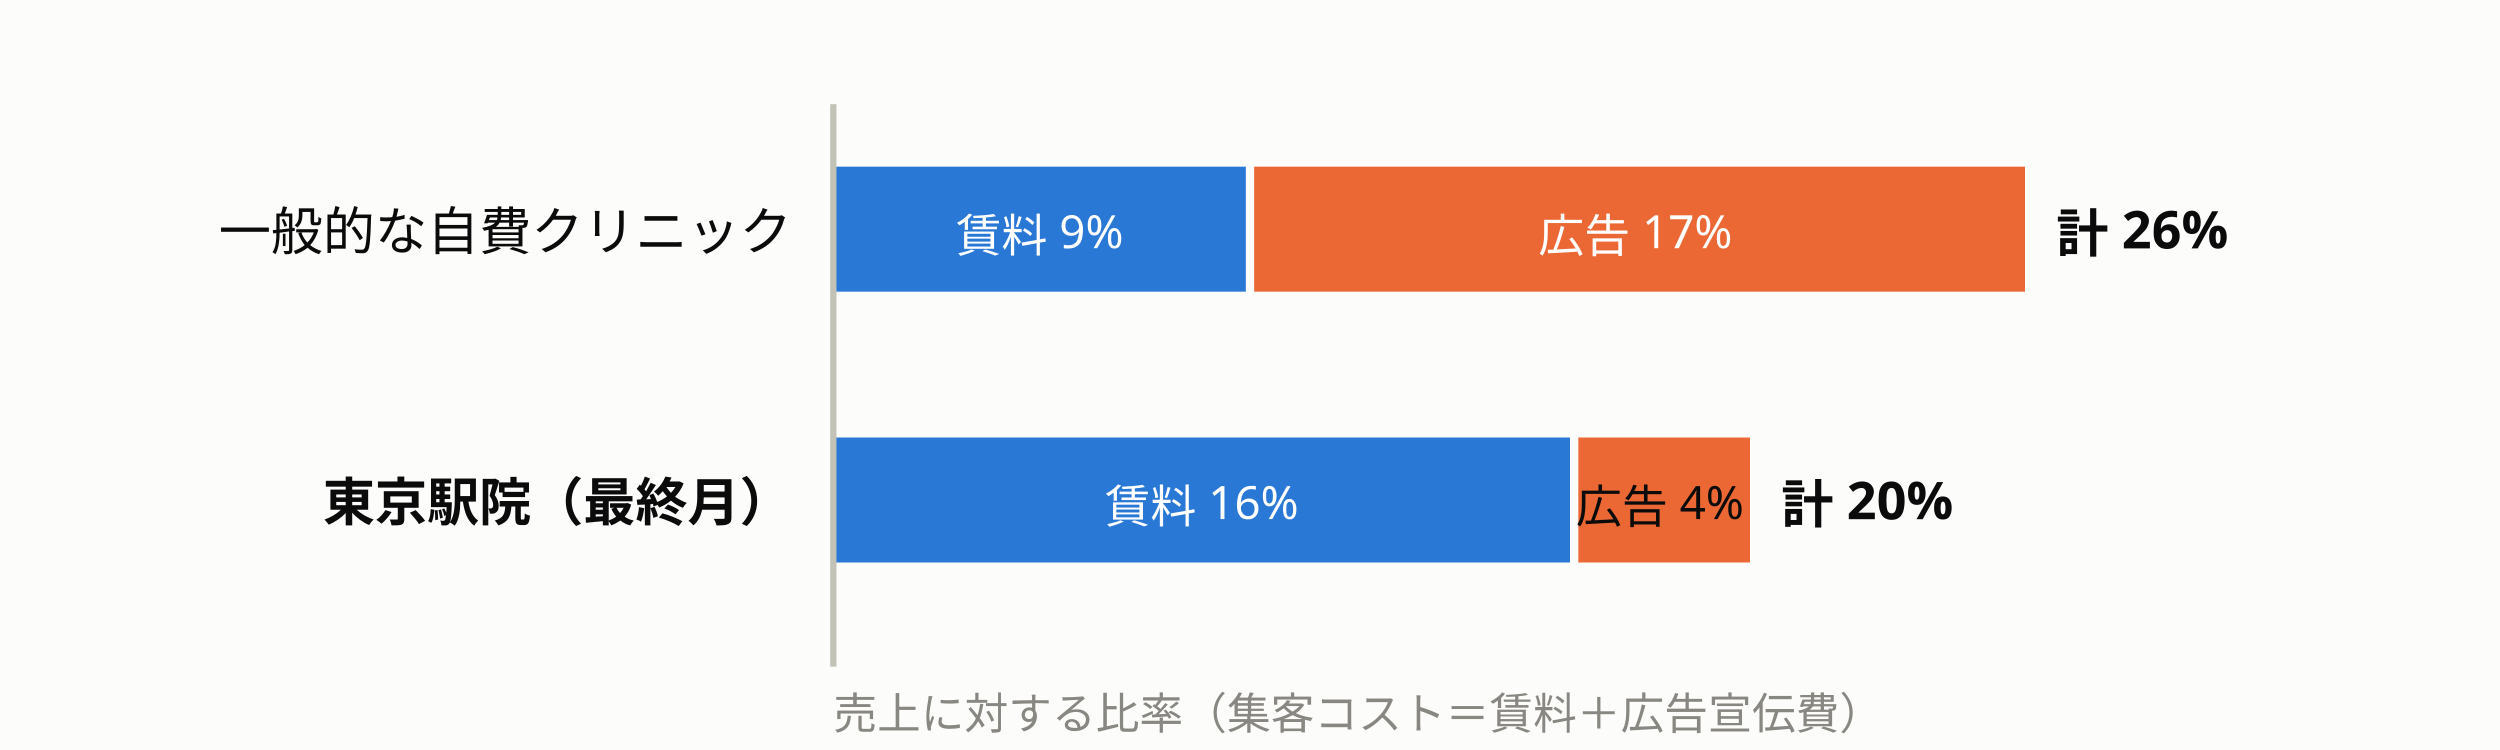
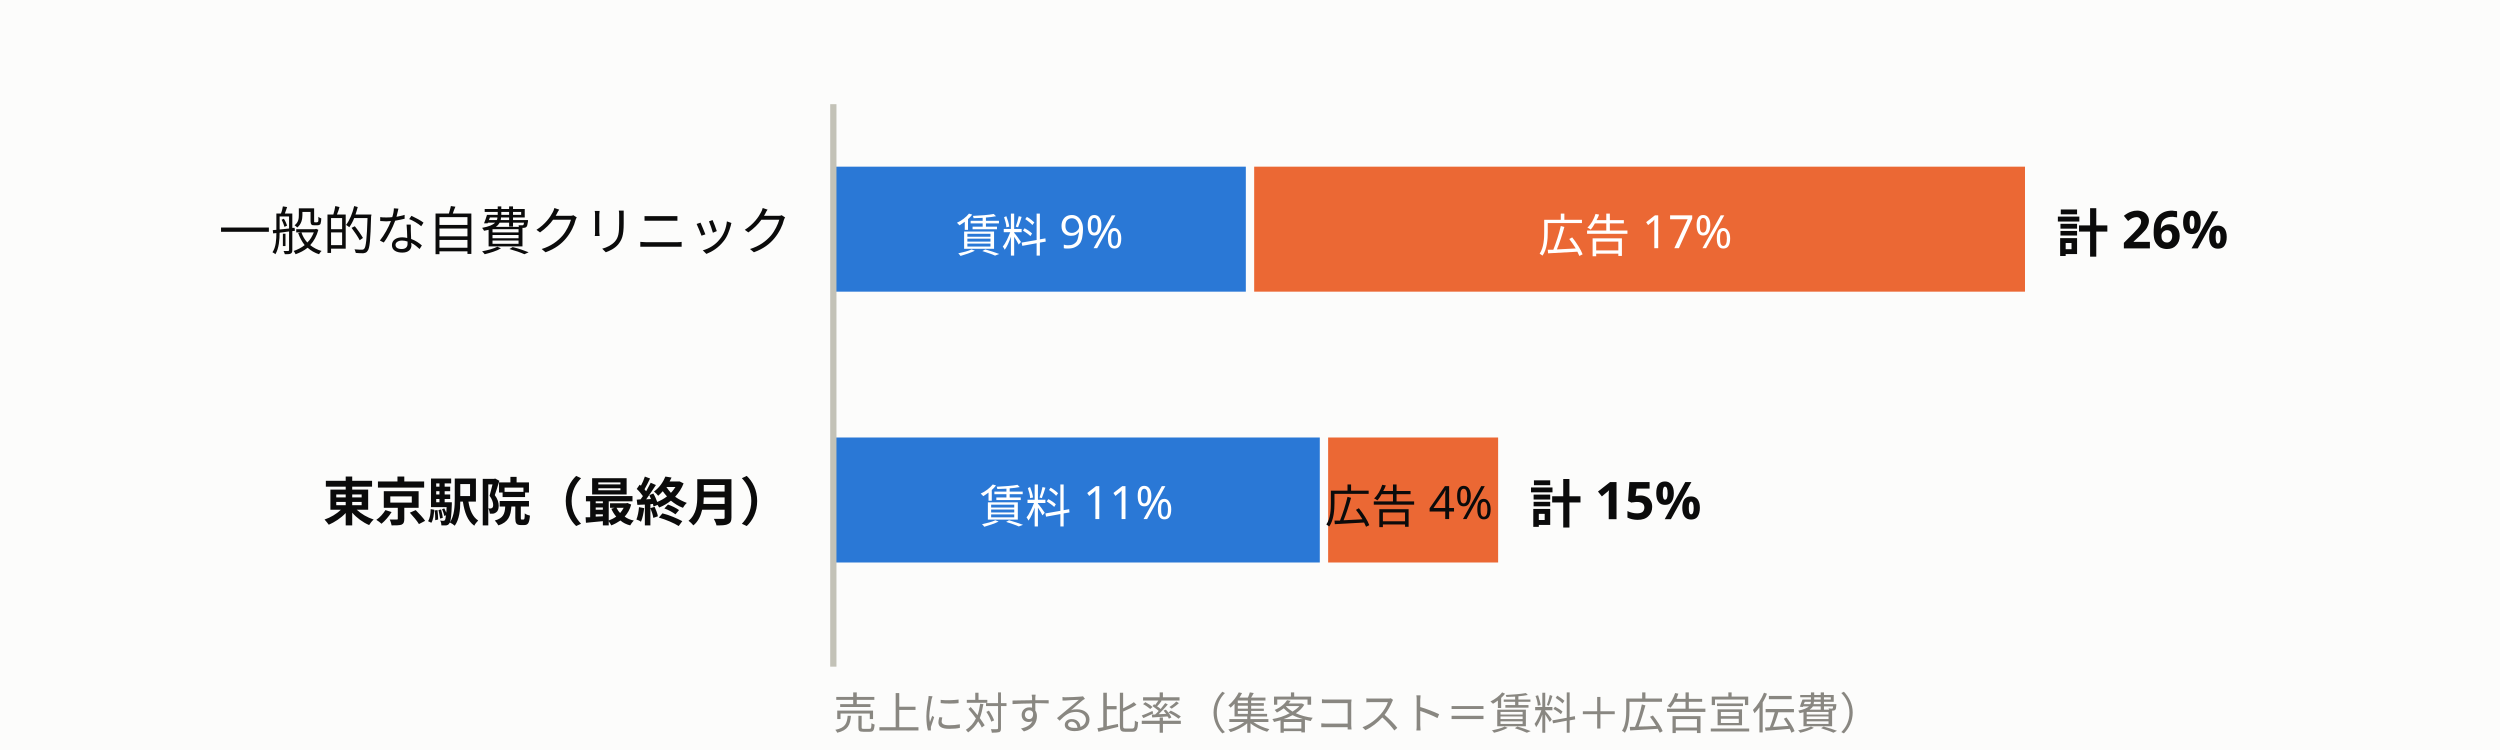
<svg xmlns="http://www.w3.org/2000/svg" width="120mm" height="36mm" viewBox="0 0 120 36">
  <rect width="120" height="36" fill="#fcfcfb" />
  <text x="38.00" y="12.00" font-size="2.5" fill="#0b0b0b" text-anchor="end" font-weight="normal" font-family="'IPAGothic',sans-serif">一般的な自費クリニック</text>
  <rect x="40" y="8" width="19.80" height="6" fill="#2a78d6" />
  <rect x="60.20" y="8" width="37.00" height="6" fill="#eb6834" />
  <text x="49.90" y="12.10" font-size="2.2" fill="#ffffff" text-anchor="middle" font-weight="normal" font-family="'IPAGothic',sans-serif">賃料 9%</text>
  <text x="78.50" y="12.10" font-size="2.2" fill="#ffffff" text-anchor="middle" font-weight="normal" font-family="'IPAGothic',sans-serif">広告 17%</text>
  <text x="98.70" y="12.10" font-size="2.5" fill="#0b0b0b" text-anchor="start" font-weight="bold" font-family="'IPAGothic',sans-serif">計 26%</text>
  <text x="38.00" y="25.00" font-size="2.5" fill="#0b0b0b" text-anchor="end" font-weight="bold" font-family="'IPAGothic',sans-serif">東京駅院（最終月）</text>
-   <rect x="40" y="21" width="35.36" height="6" fill="#2a78d6" />
-   <rect x="75.76" y="21" width="8.24" height="6" fill="#eb6834" />
-   <text x="57.68" y="25.10" font-size="2.2" fill="#ffffff" text-anchor="middle" font-weight="normal" font-family="'IPAGothic',sans-serif">賃料 16%</text>
-   <text x="79.68" y="25.10" font-size="2.2" fill="#0b0b0b" text-anchor="middle" font-weight="normal" font-family="'IPAGothic',sans-serif">広告 4%</text>
-   <text x="85.50" y="25.10" font-size="2.5" fill="#0b0b0b" text-anchor="start" font-weight="bold" font-family="'IPAGothic',sans-serif">計 20%</text>
+   <rect x="40" y="21" width="23.35" height="6" fill="#2a78d6" />
+   <rect x="63.75" y="21" width="8.16" height="6" fill="#eb6834" />
+   <text x="51.67" y="25.10" font-size="2.2" fill="#ffffff" text-anchor="middle" font-weight="normal" font-family="'IPAGothic',sans-serif">賃料 11%</text>
+   <text x="67.63" y="25.10" font-size="2.2" fill="#0b0b0b" text-anchor="middle" font-weight="normal" font-family="'IPAGothic',sans-serif">広告 4%</text>
+   <text x="73.41" y="25.10" font-size="2.5" fill="#0b0b0b" text-anchor="start" font-weight="bold" font-family="'IPAGothic',sans-serif">計 15%</text>
  <line x1="40" x2="40" y1="5" y2="32" stroke="#c3c2b7" stroke-width="0.3" />
  <text x="40.00" y="35.00" font-size="2.1" fill="#898781" text-anchor="start" font-weight="normal" font-family="'IPAGothic',sans-serif">売上に対する比率（集客コスト＝賃料＋広告宣伝費）</text>
</svg>
